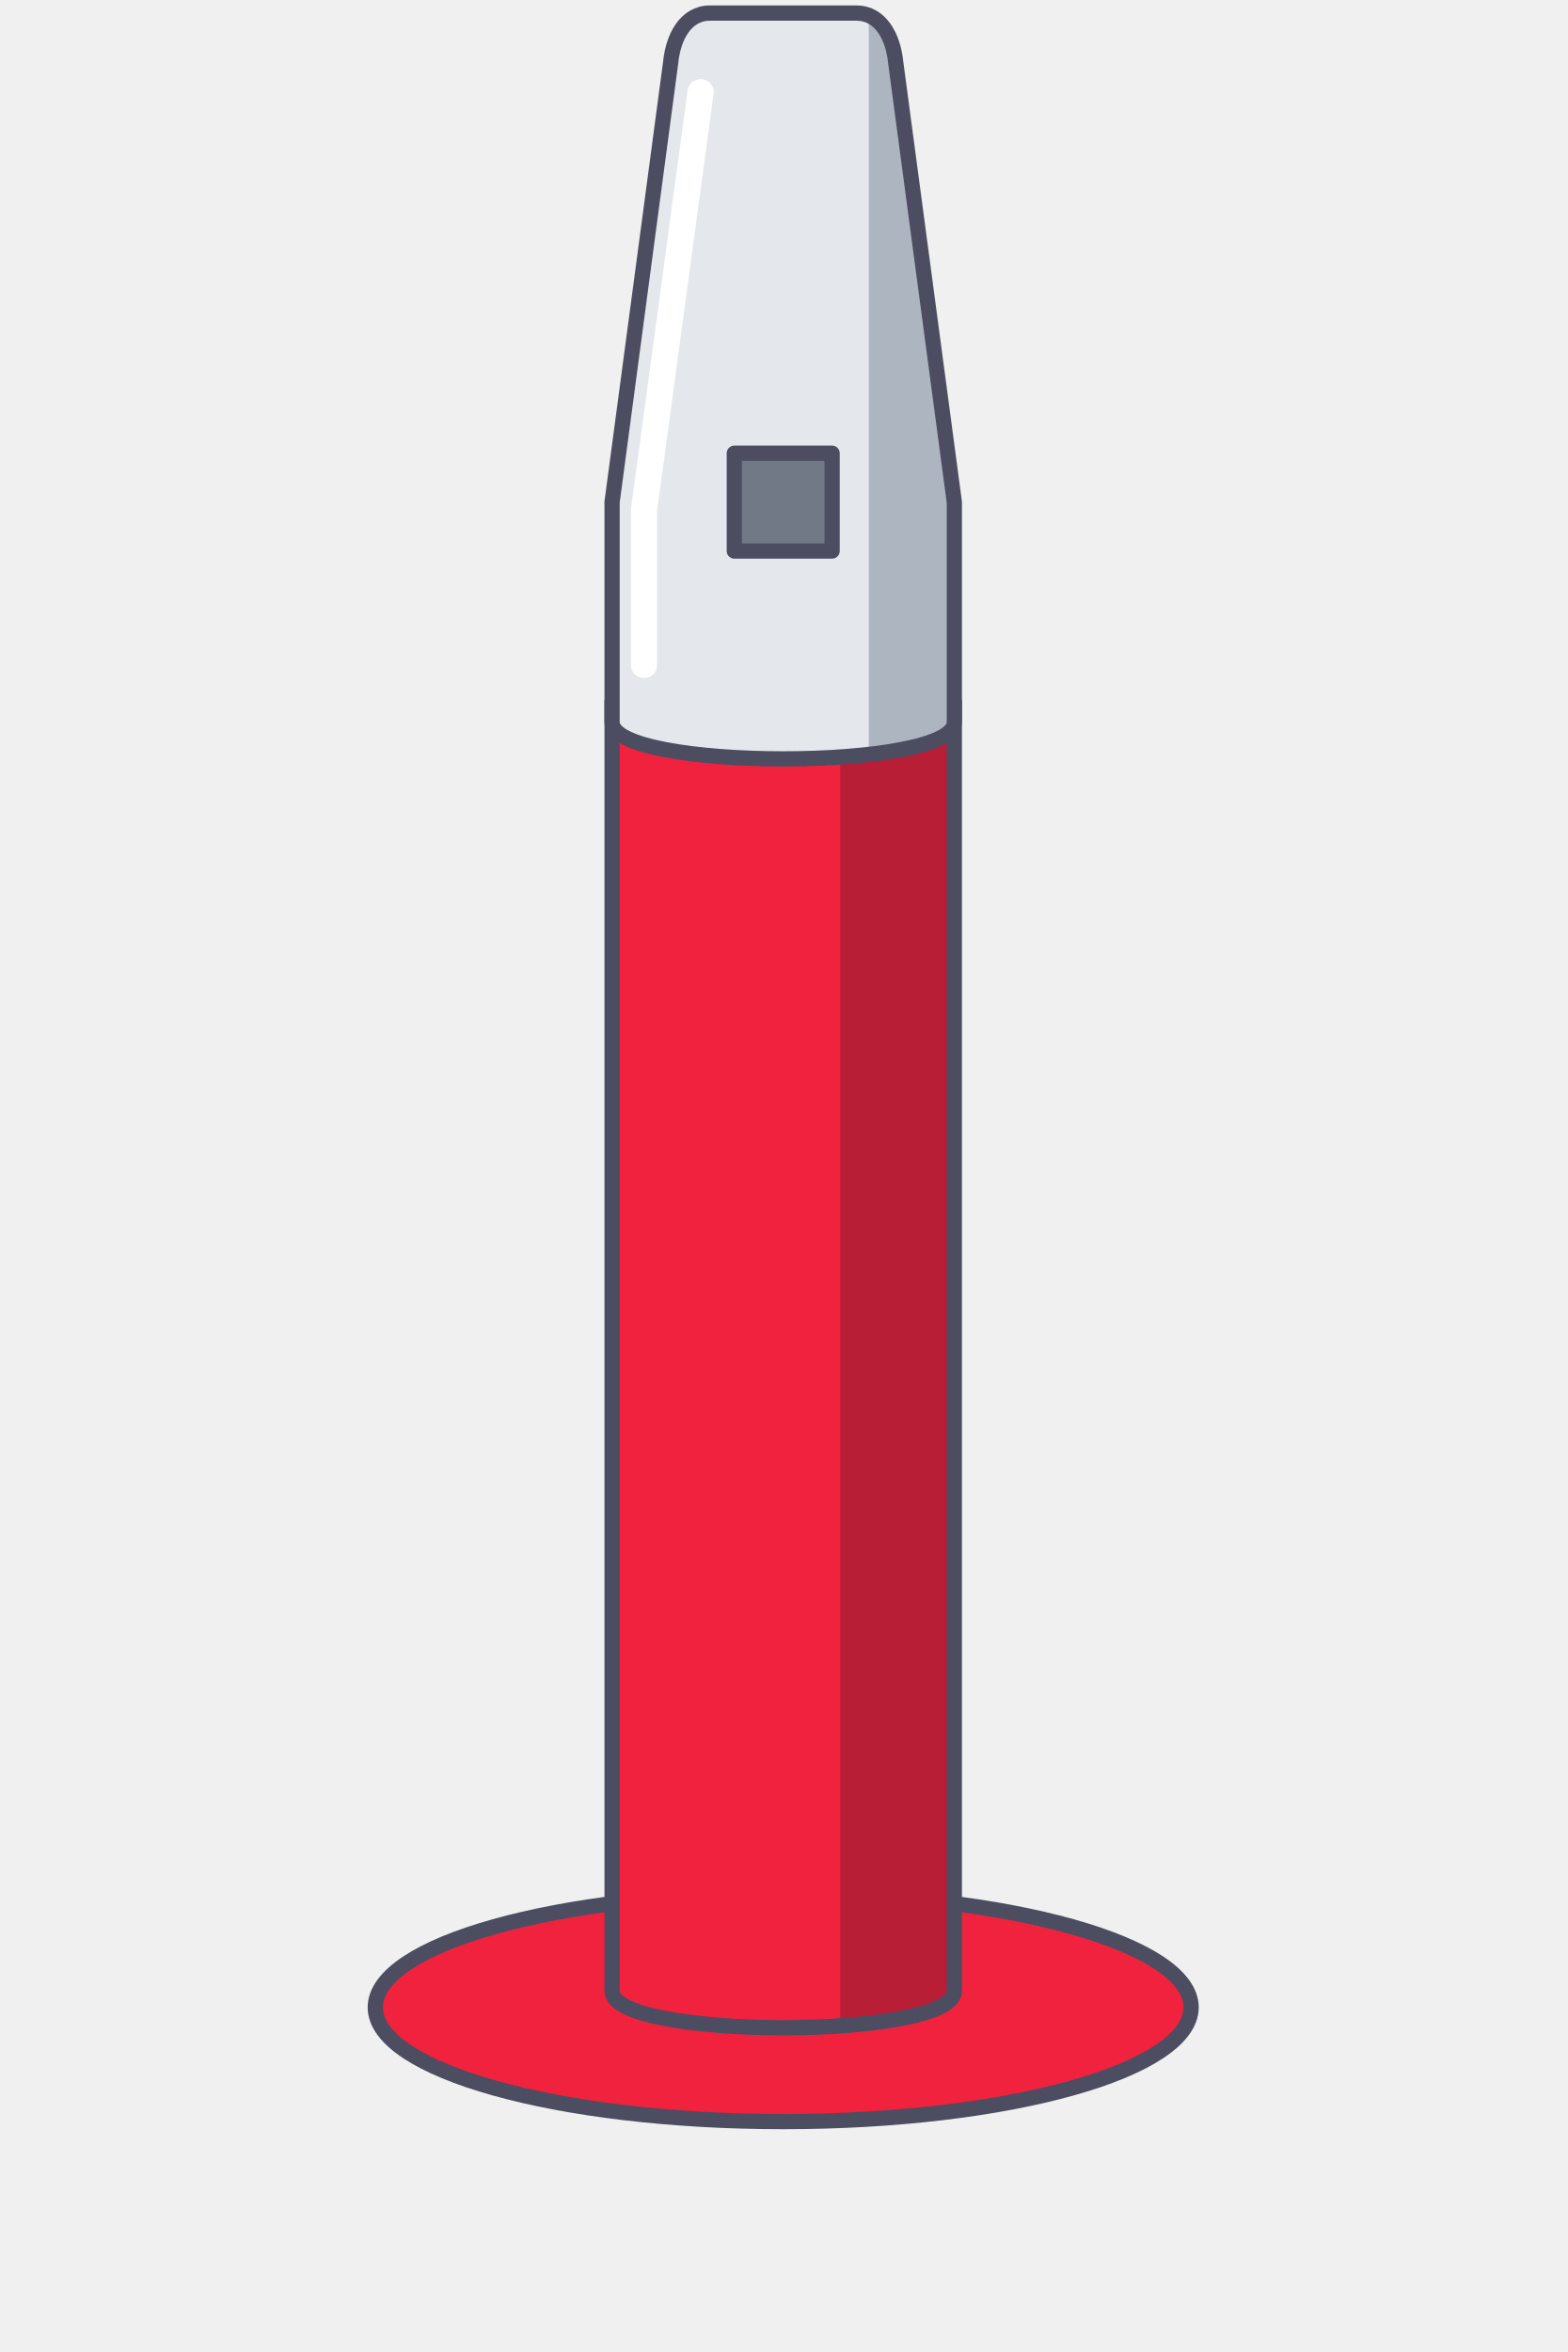
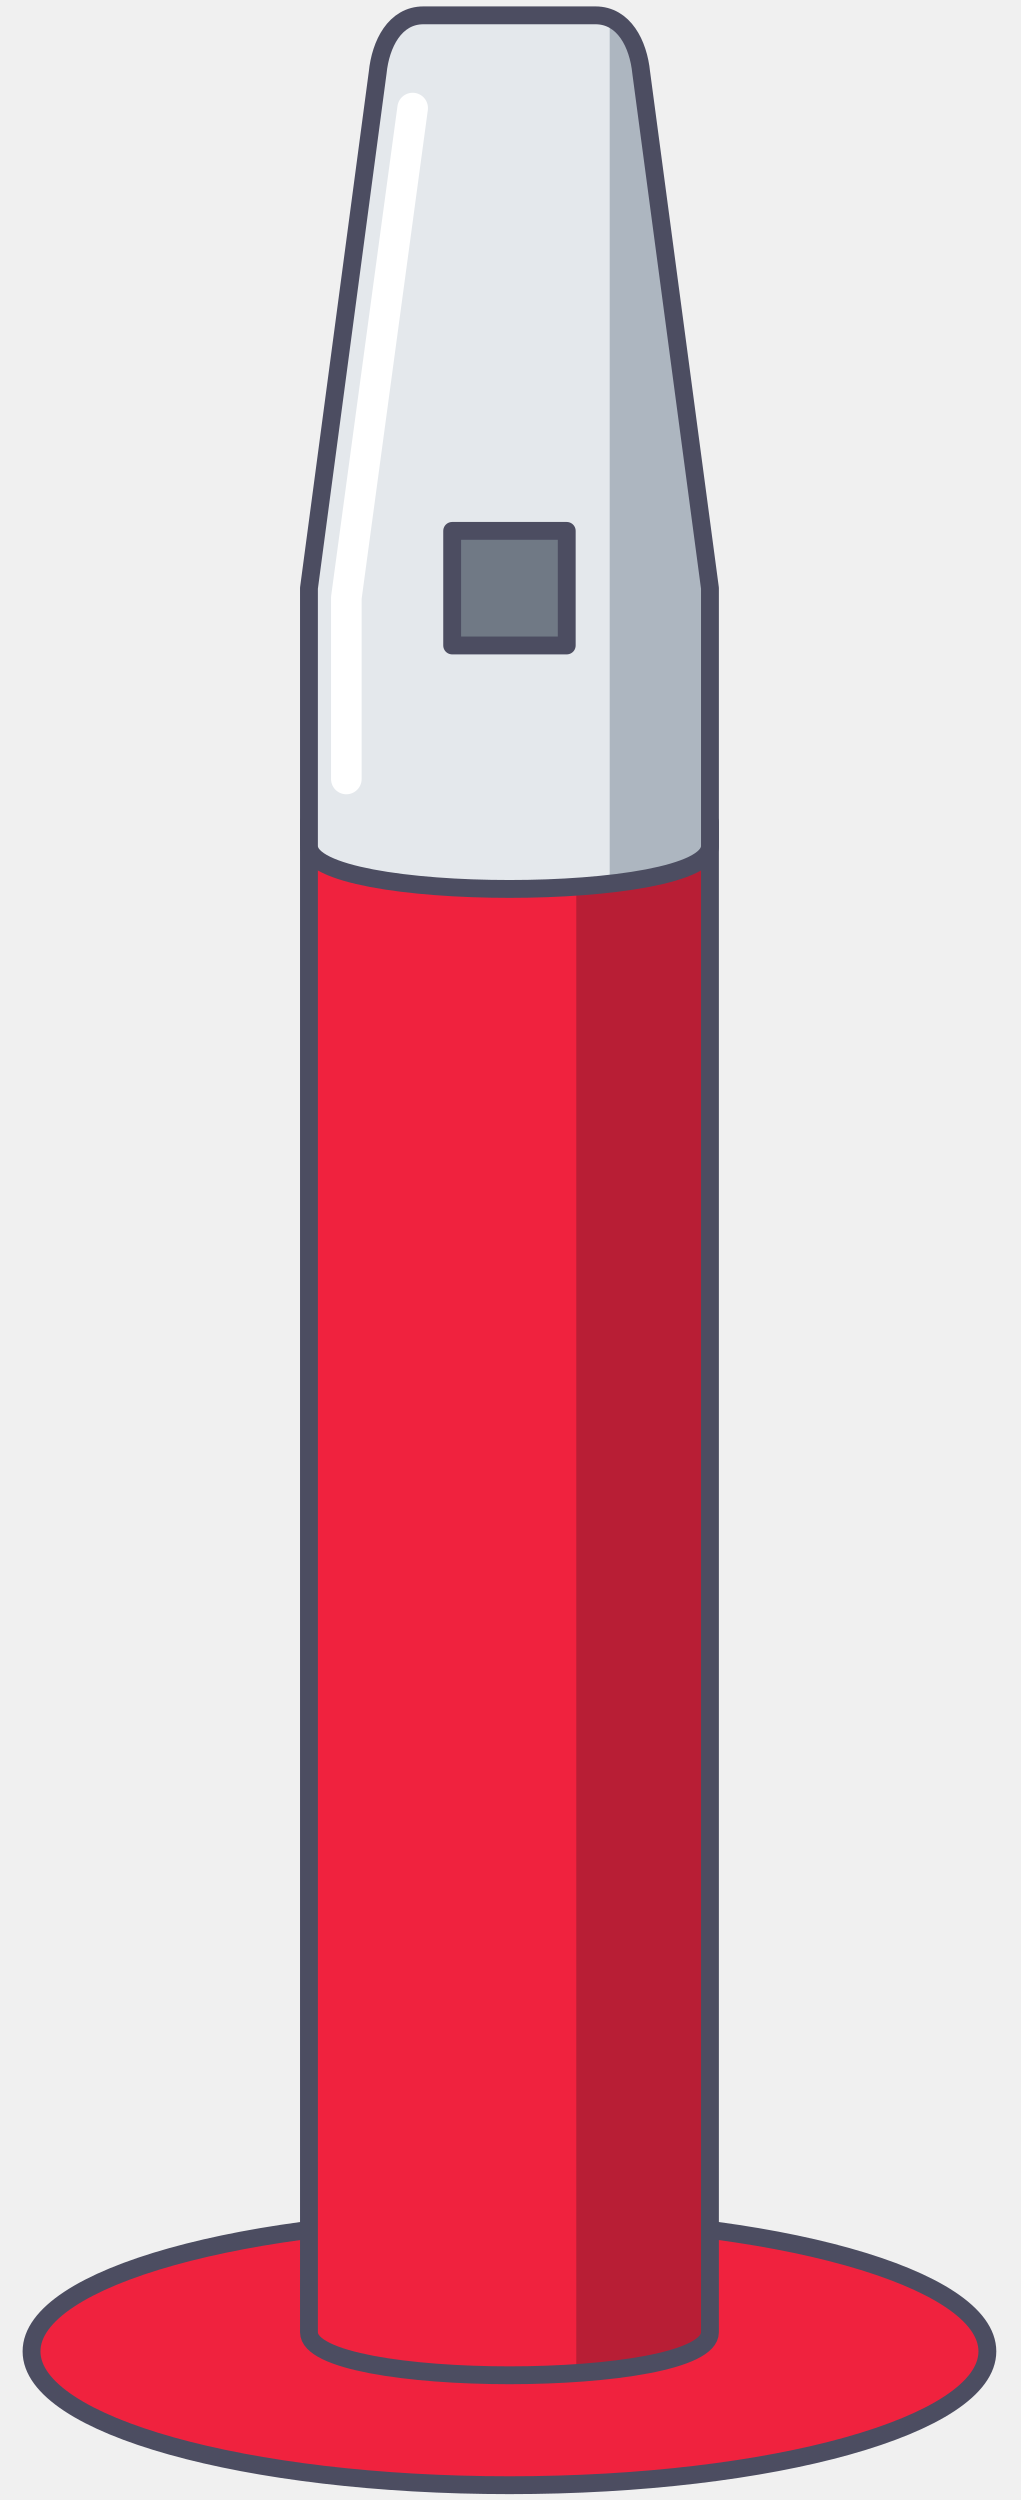
- <svg xmlns="http://www.w3.org/2000/svg" width="72" height="108" viewBox="0 0 72 108" fill="none">
+ <svg xmlns="http://www.w3.org/2000/svg" width="40" height="98" viewBox="16 0 40 98" fill="none">
  <defs>
    <clipPath id="whistle-5-clip-tube">
      <path d="M28.111 32.224H43.83V91.425C43.83 93.673 28.111 93.673 28.111 91.425V32.224Z" />
    </clipPath>
    <clipPath id="whistle-5-clip-mouthpiece">
      <path d="M32.602 0.601H39.339C40.462 0.601 41.023 1.724 41.135 2.846L43.83 23.057V33.162C43.83 35.408 28.111 35.408 28.111 33.162V23.057L30.805 2.846C30.918 1.724 31.479 0.601 32.602 0.601Z" />
    </clipPath>
  </defs>
  <g data-part="base">
    <g data-layer="fill">
      <path d="M35.97 97.42C46.317 97.42 54.705 95.071 54.705 92.174C54.705 89.277 46.317 86.928 35.97 86.928C25.624 86.928 17.236 89.277 17.236 92.174C17.236 95.071 25.624 97.42 35.97 97.42Z" fill="#F0223E" />
    </g>
    <g data-layer="line" stroke="#4C4D61" stroke-width="0.7" stroke-linejoin="round" stroke-linecap="round">
      <path d="M35.97 97.42C46.317 97.42 54.705 95.071 54.705 92.174C54.705 89.277 46.317 86.928 35.97 86.928C25.624 86.928 17.236 89.277 17.236 92.174C17.236 95.071 25.624 97.42 35.97 97.42Z" />
    </g>
  </g>
  <g data-part="tube">
    <g data-layer="fill">
      <path d="M28.111 32.224H43.83V91.425C43.83 93.673 28.111 93.673 28.111 91.425V32.224Z" fill="#F0223E" />
    </g>
    <g data-layer="shade">
      <rect clip-path="url(#whistle-5-clip-tube)" x="38.59" y="31" width="7" height="66" fill="#B81E35" />
    </g>
    <g data-layer="line" stroke="#4C4D61" stroke-width="0.7" stroke-linejoin="round" stroke-linecap="round">
      <path d="M28.111 32.224H43.83V91.425C43.83 93.673 28.111 93.673 28.111 91.425V32.224Z" />
    </g>
  </g>
  <g data-part="mouthpiece">
    <g data-layer="fill">
      <path d="M32.602 0.601H39.339C40.462 0.601 41.023 1.724 41.135 2.846L43.83 23.057V33.162C43.83 35.408 28.111 35.408 28.111 33.162V23.057L30.805 2.846C30.918 1.724 31.479 0.601 32.602 0.601Z" fill="#E4E8EC" />
    </g>
    <g data-layer="shade">
      <rect clip-path="url(#whistle-5-clip-mouthpiece)" x="39.9" y="0" width="5" height="36" fill="#ADB6C0" />
    </g>
    <g data-layer="highlight">
      <path clip-path="url(#whistle-5-clip-mouthpiece)" d="M32.176 4.236L29.576 23.436V30.536" stroke="#FFFFFF" stroke-width="1.2" stroke-linejoin="round" stroke-linecap="round" />
    </g>
    <g data-layer="line" stroke="#4C4D61" stroke-width="0.7" stroke-linejoin="round" stroke-linecap="round">
      <path d="M32.602 0.601H39.339C40.462 0.601 41.023 1.724 41.135 2.846L43.83 23.057V33.162C43.83 35.408 28.111 35.408 28.111 33.162V23.057L30.805 2.846C30.918 1.724 31.479 0.601 32.602 0.601Z" />
    </g>
  </g>
  <g data-part="window">
    <g data-layer="fill">
      <path d="M33.725 20.811H38.216V25.302H33.725V20.811Z" fill="#707985" />
    </g>
    <g data-layer="line" stroke="#4C4D61" stroke-width="0.7" stroke-linejoin="round" stroke-linecap="round">
      <path d="M33.725 20.811H38.216V25.302H33.725V20.811Z" />
    </g>
  </g>
</svg>
